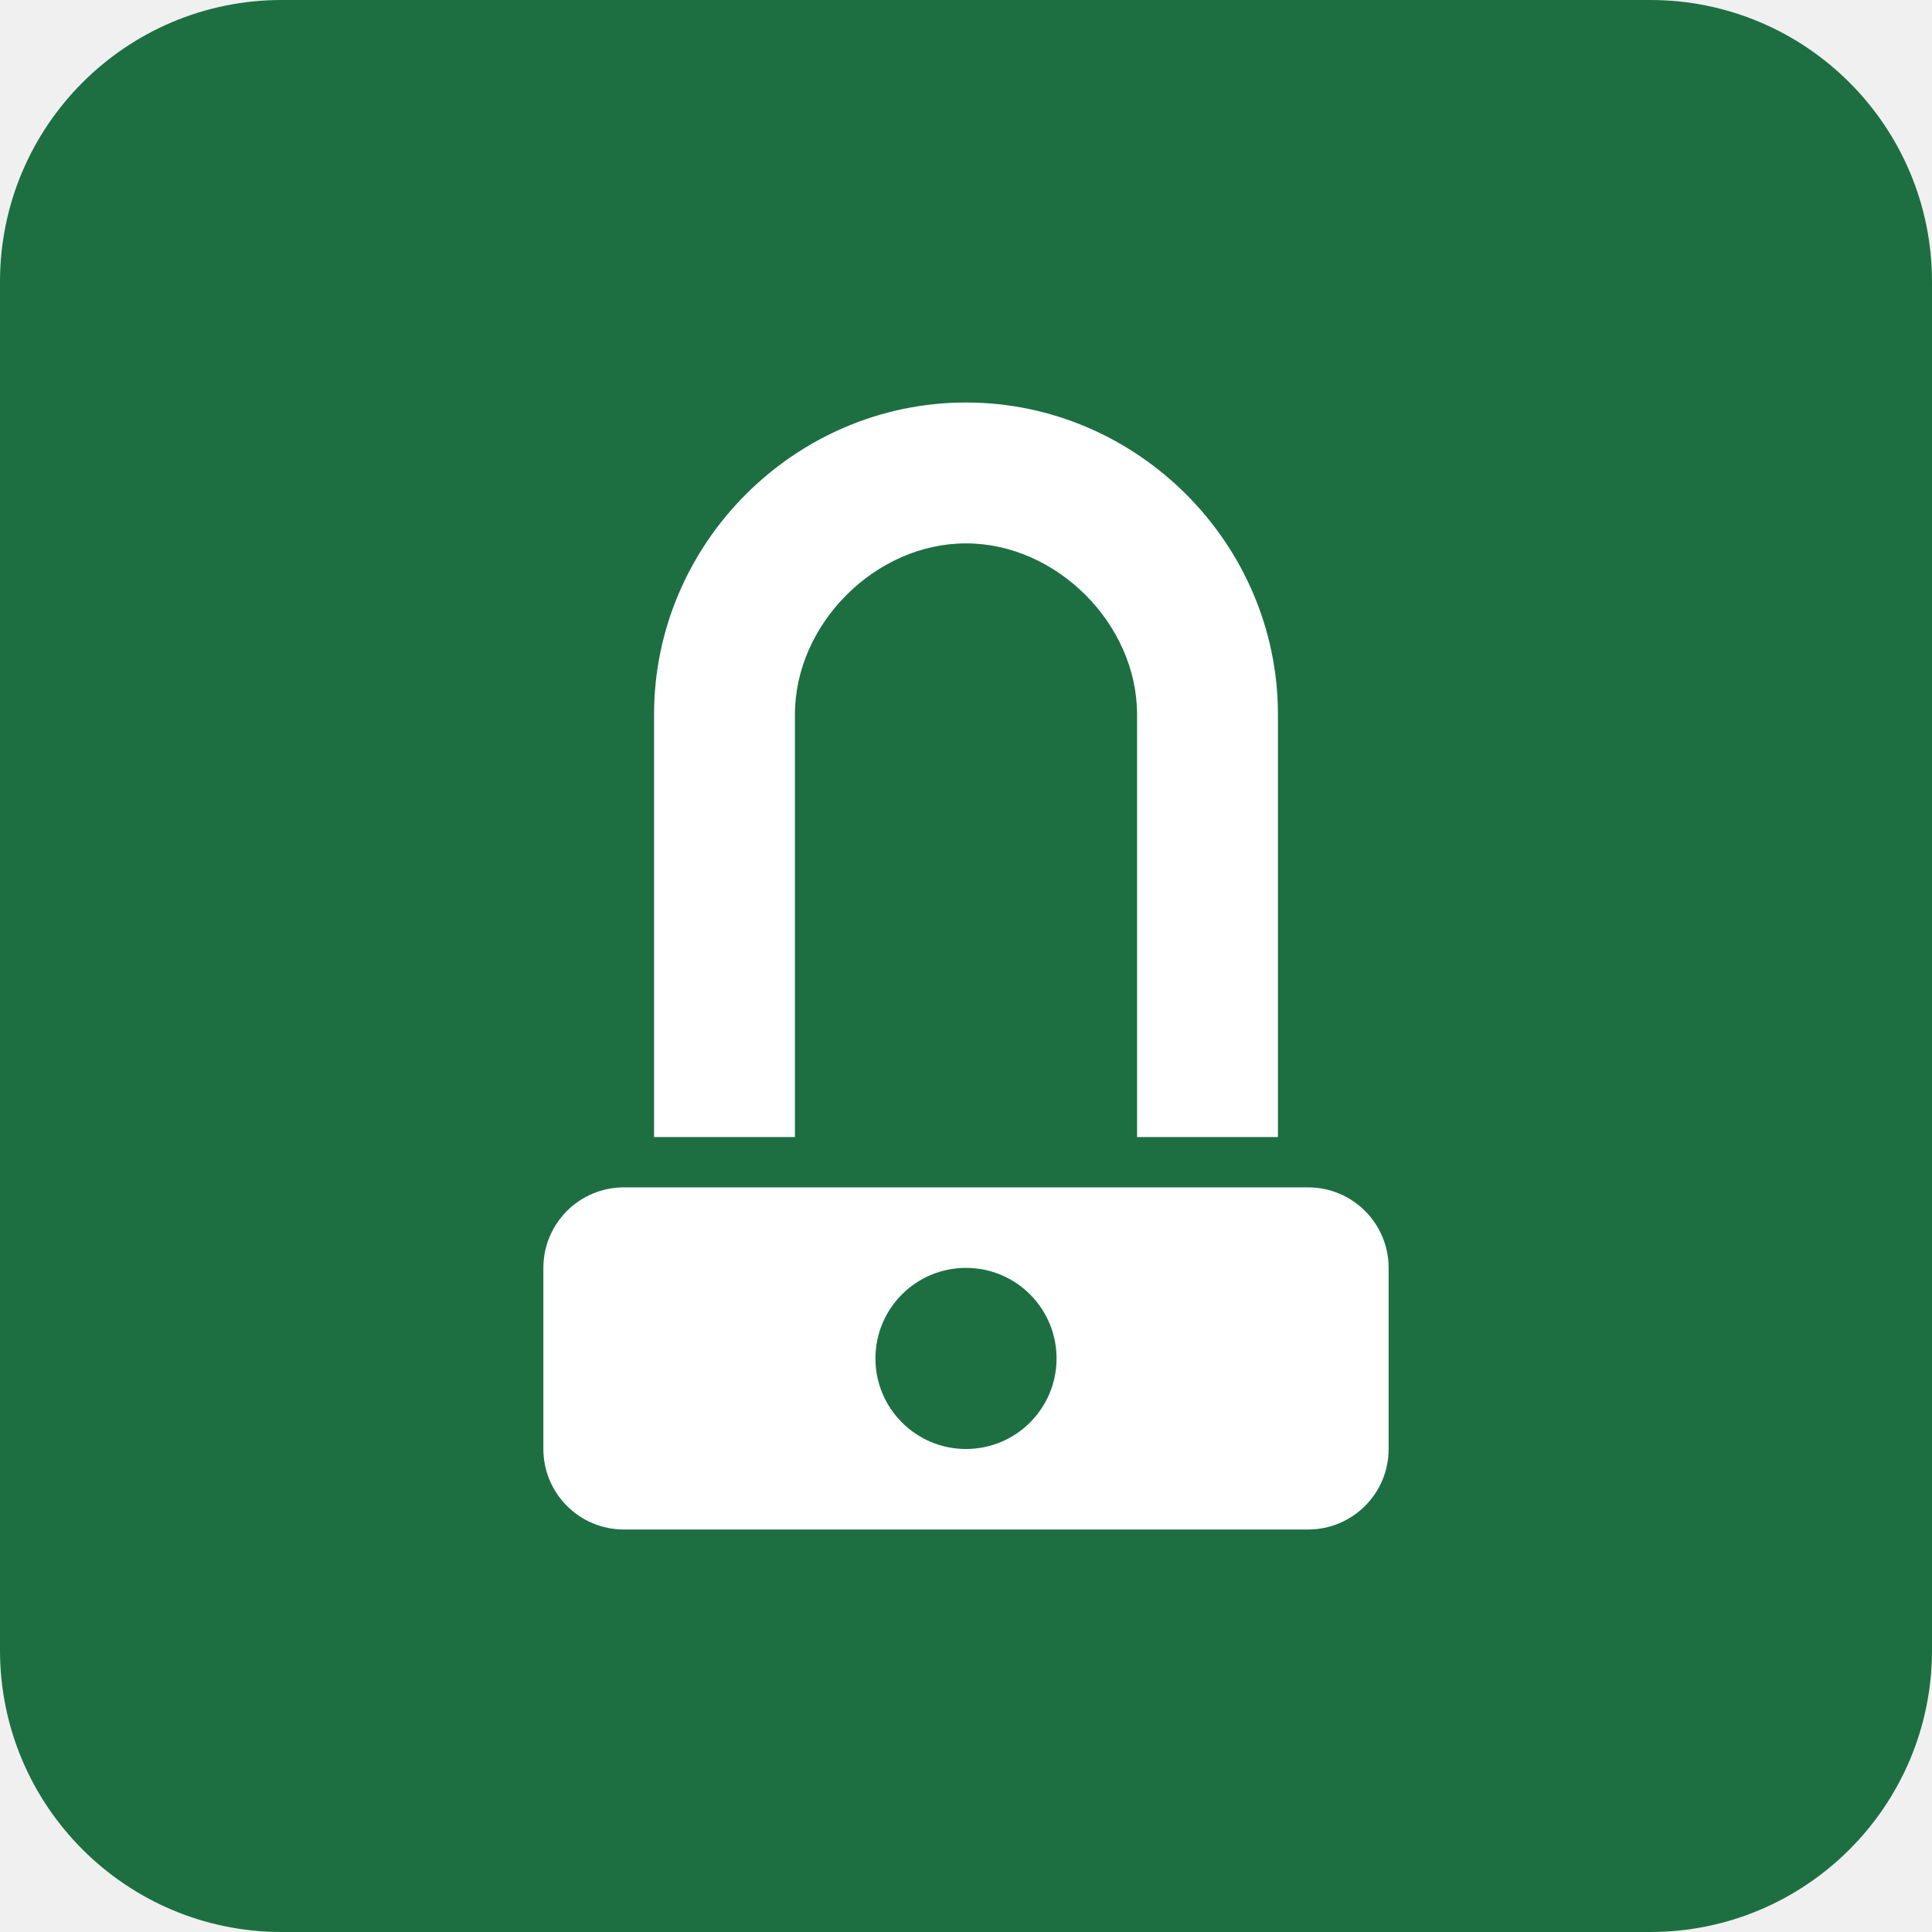
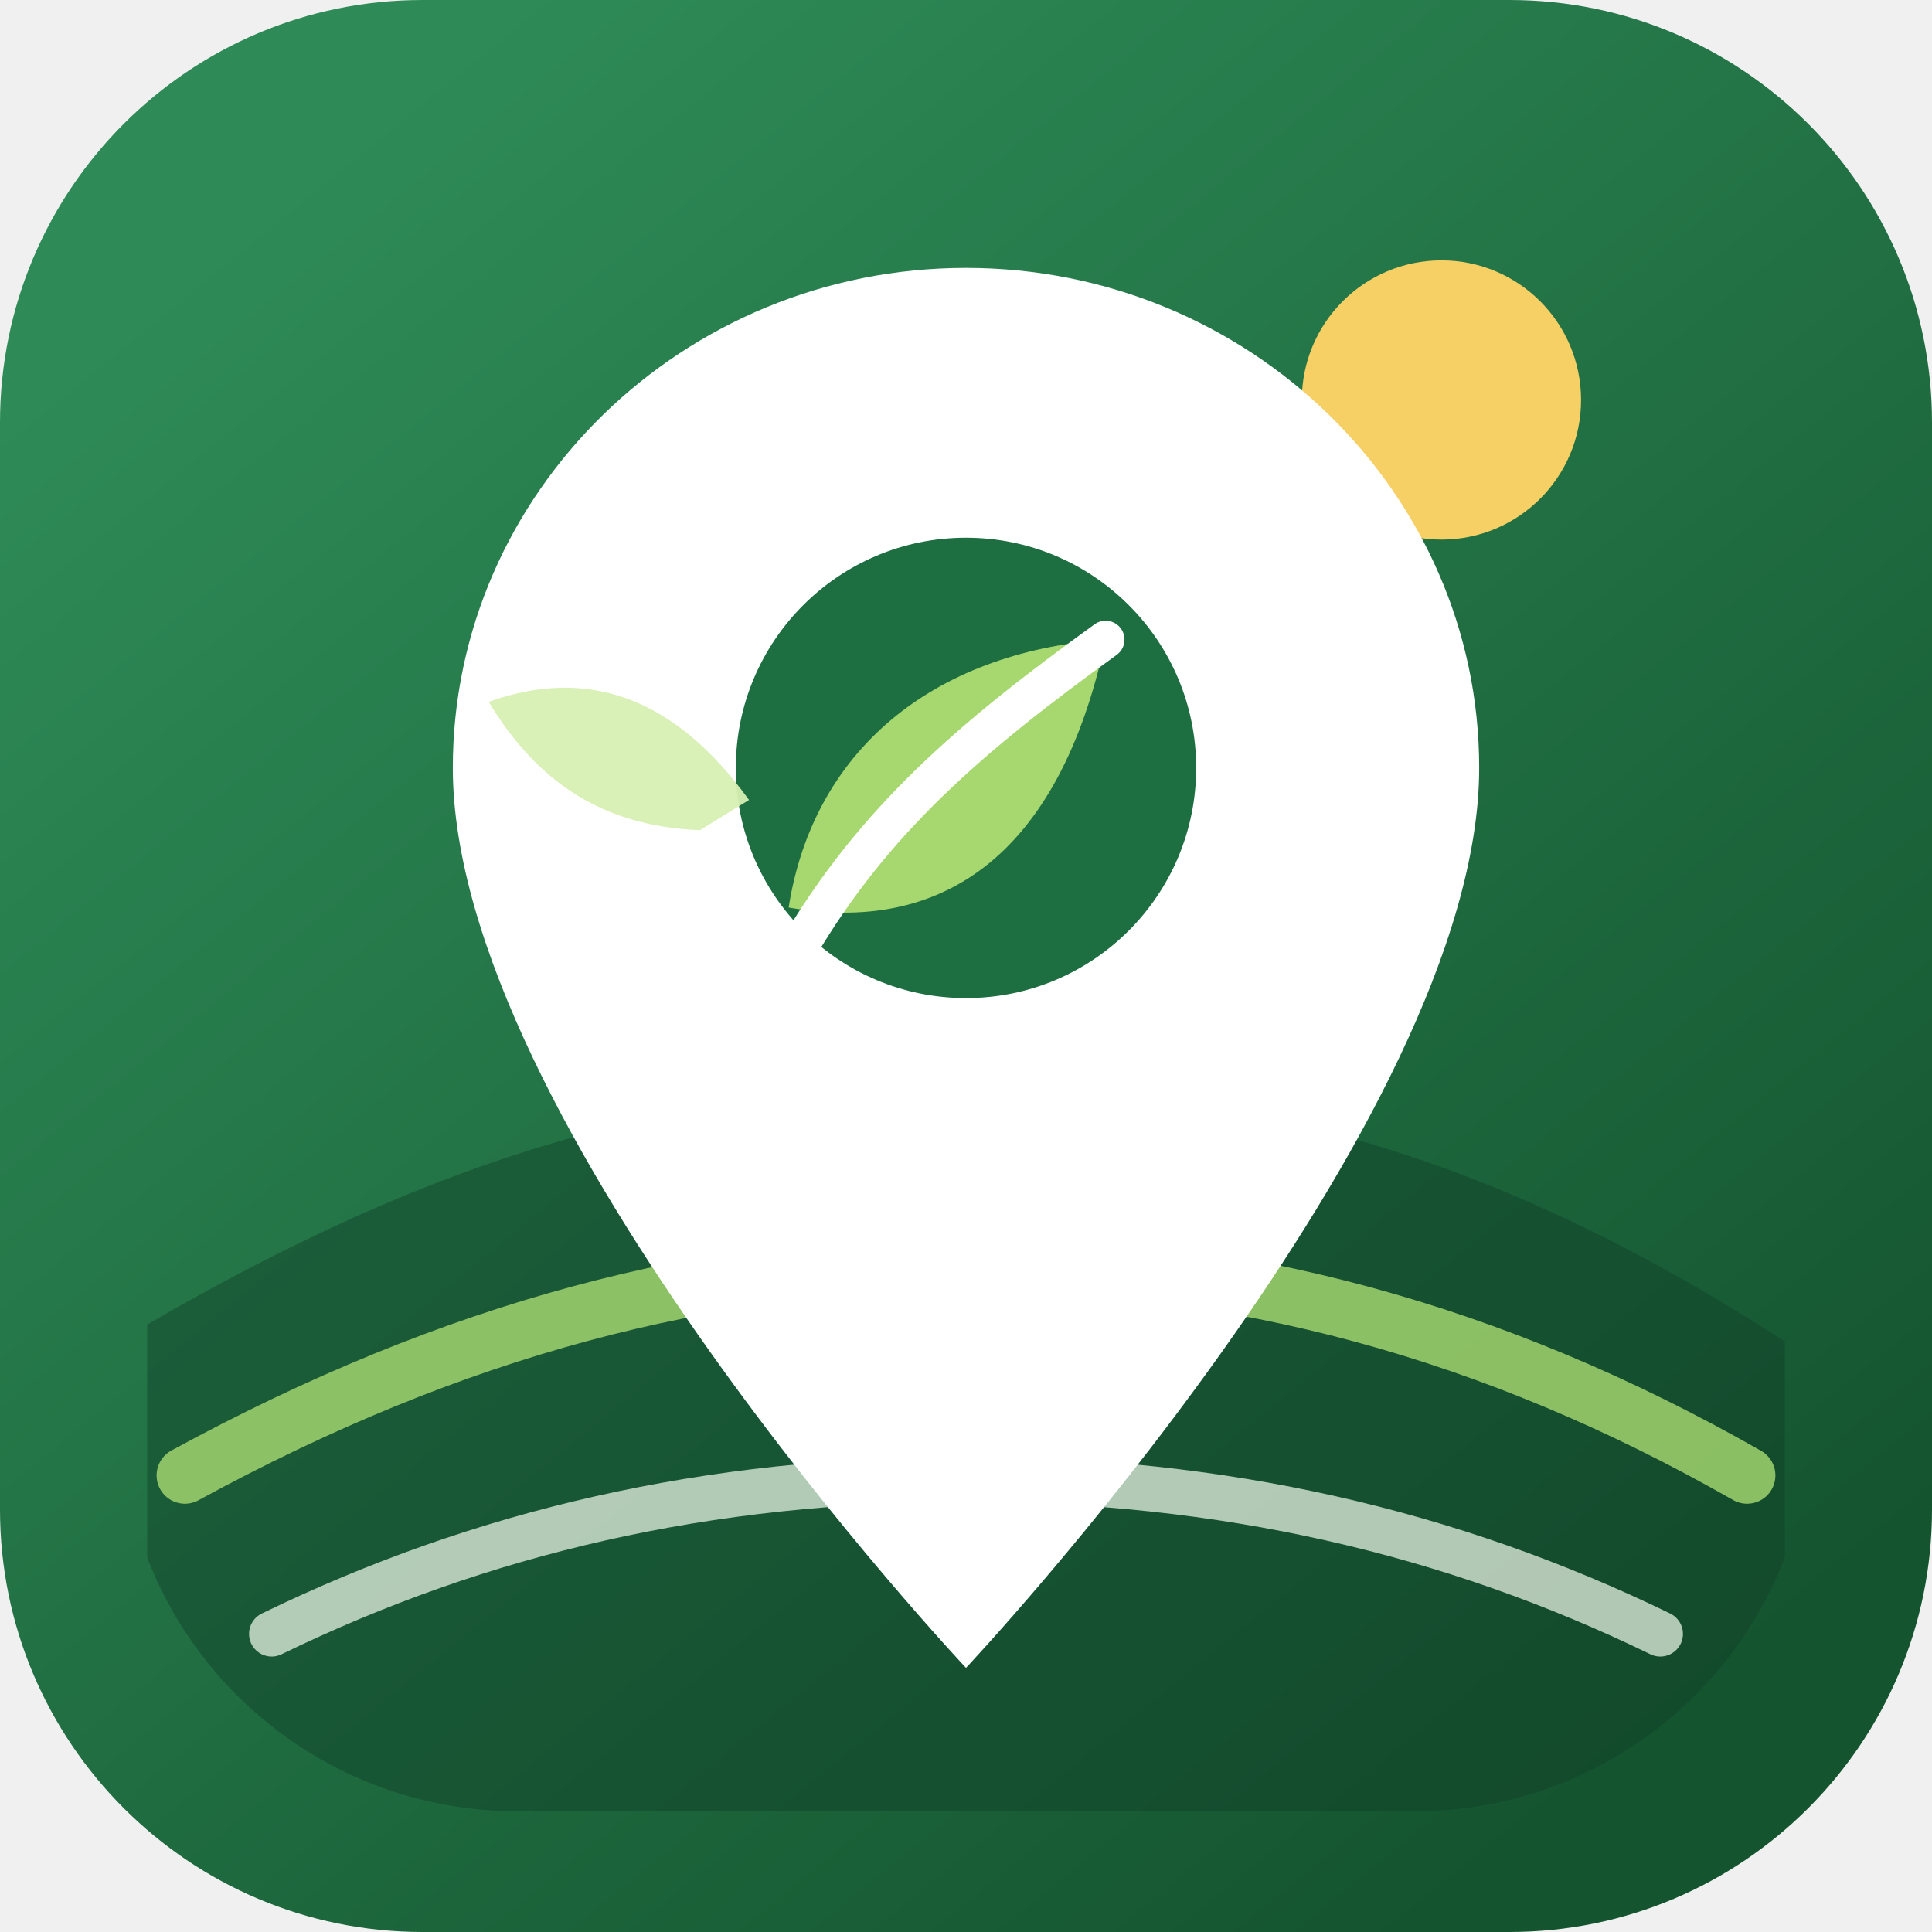
- <svg xmlns="http://www.w3.org/2000/svg" width="192" height="192" viewBox="0 0 192 192">
-   <rect width="192" height="192" rx="28" fill="#1d6f42" />
-   <path d="M96 40c-17 0-31 14-31 31v42h14V71c0-9 8-17 17-17s17 8 17 17v42h14V71c0-17-14-31-31-31z" fill="#fff" />
-   <rect x="54" y="118" width="84" height="34" rx="8" fill="#fff" />
-   <circle cx="96" cy="135" r="9" fill="#1d6f42" />
+ <svg xmlns="http://www.w3.org/2000/svg" width="192" height="192" viewBox="0 0 1024 1024">
+   <defs>
+     <linearGradient id="bg" x1="160" y1="80" x2="864" y2="944" gradientUnits="userSpaceOnUse">
+       <stop offset="0" stop-color="#2e8b57" />
+       <stop offset="1" stop-color="#14542f" />
+     </linearGradient>
+     <clipPath id="safe">
+       <rect x="64" y="64" width="896" height="896" rx="210" />
+     </clipPath>
+   </defs>
+   <rect width="1024" height="1024" rx="224" fill="url(#bg)" />
+   <g clip-path="url(#safe)">
+     <path d="M78 702c152-88 277-126 430-126 170 0 300 46 438 135v259H78z" fill="#0f3f27" opacity=".45" />
+     <path d="M98 782c143-78 278-113 414-113 143 0 279 36 414 113" fill="none" stroke="#a6d86f" stroke-width="30" stroke-linecap="round" opacity=".82" />
+     <path d="M144 866c111-54 231-82 368-82 136 0 257 28 368 82" fill="none" stroke="#eef8e9" stroke-width="24" stroke-linecap="round" opacity=".72" />
+     <circle cx="764" cy="212" r="74" fill="#f6cf65" />
+     <path d="M512 142c-150 0-272 119-272 265 0 188 272 477 272 477s272-289 272-477c0-146-122-265-272-265z" fill="#ffffff" />
+     <circle cx="512" cy="407" r="122" fill="#1d6f42" />
+     <path d="M586 339c-92 7-155 59-168 142 79 14 143-25 168-142z" fill="#a6d86f" />
+     <path d="M423 503c40-68 91-112 163-164" fill="none" stroke="#ffffff" stroke-width="20" stroke-linecap="round" />
+     <path d="M371 440c-51-2-86-25-112-68 53-19 99-2 138 52" fill="#d7efb2" opacity=".95" />
+   </g>
</svg>
